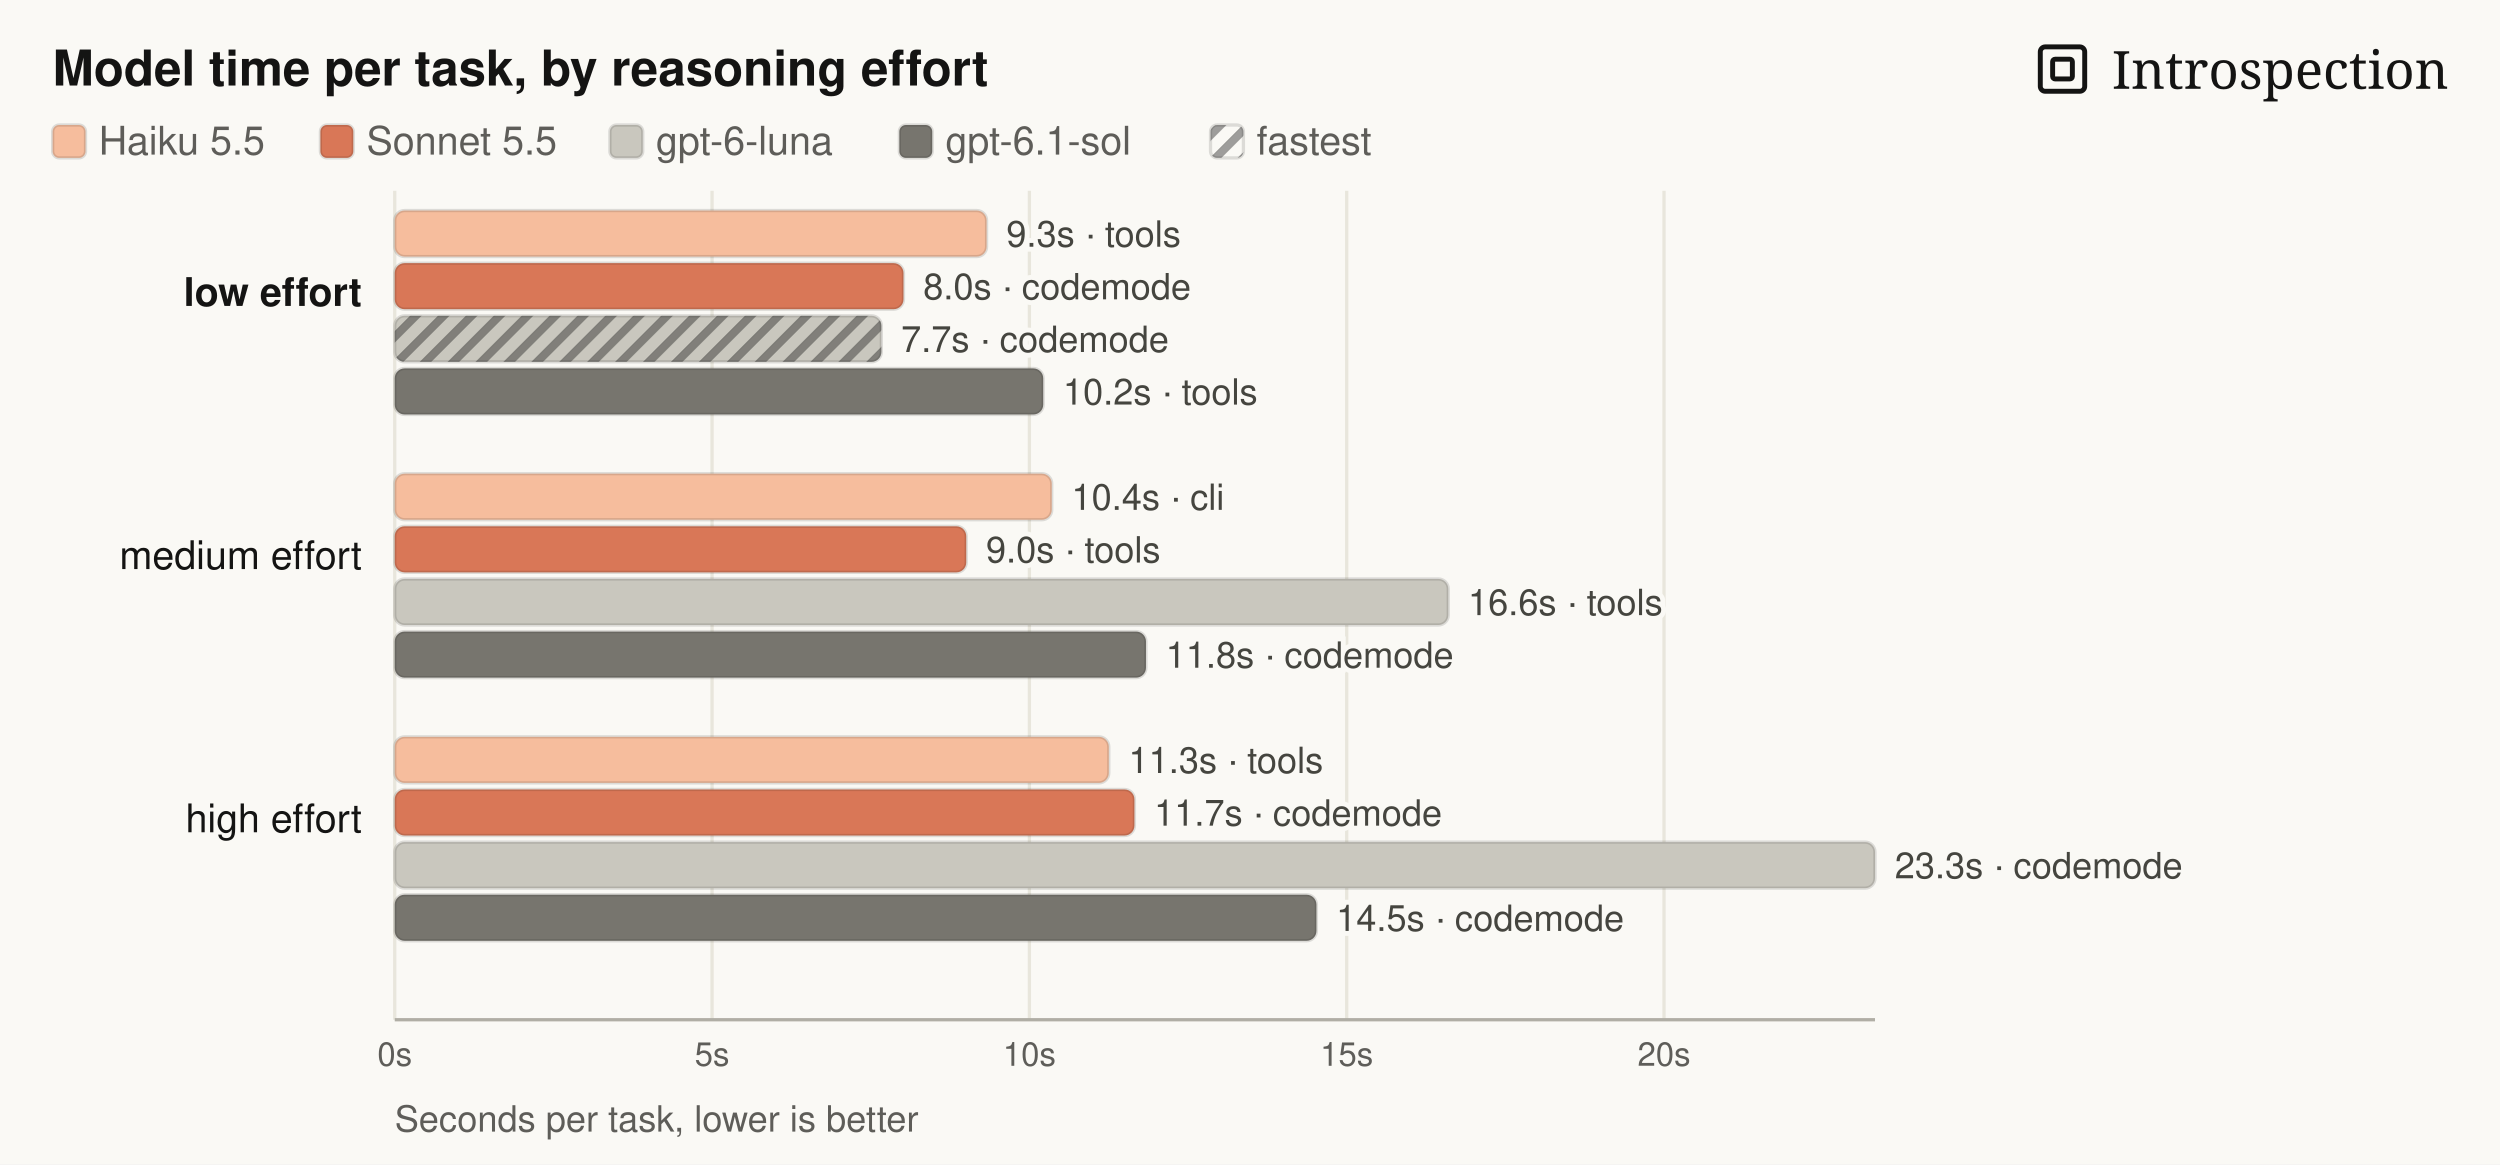
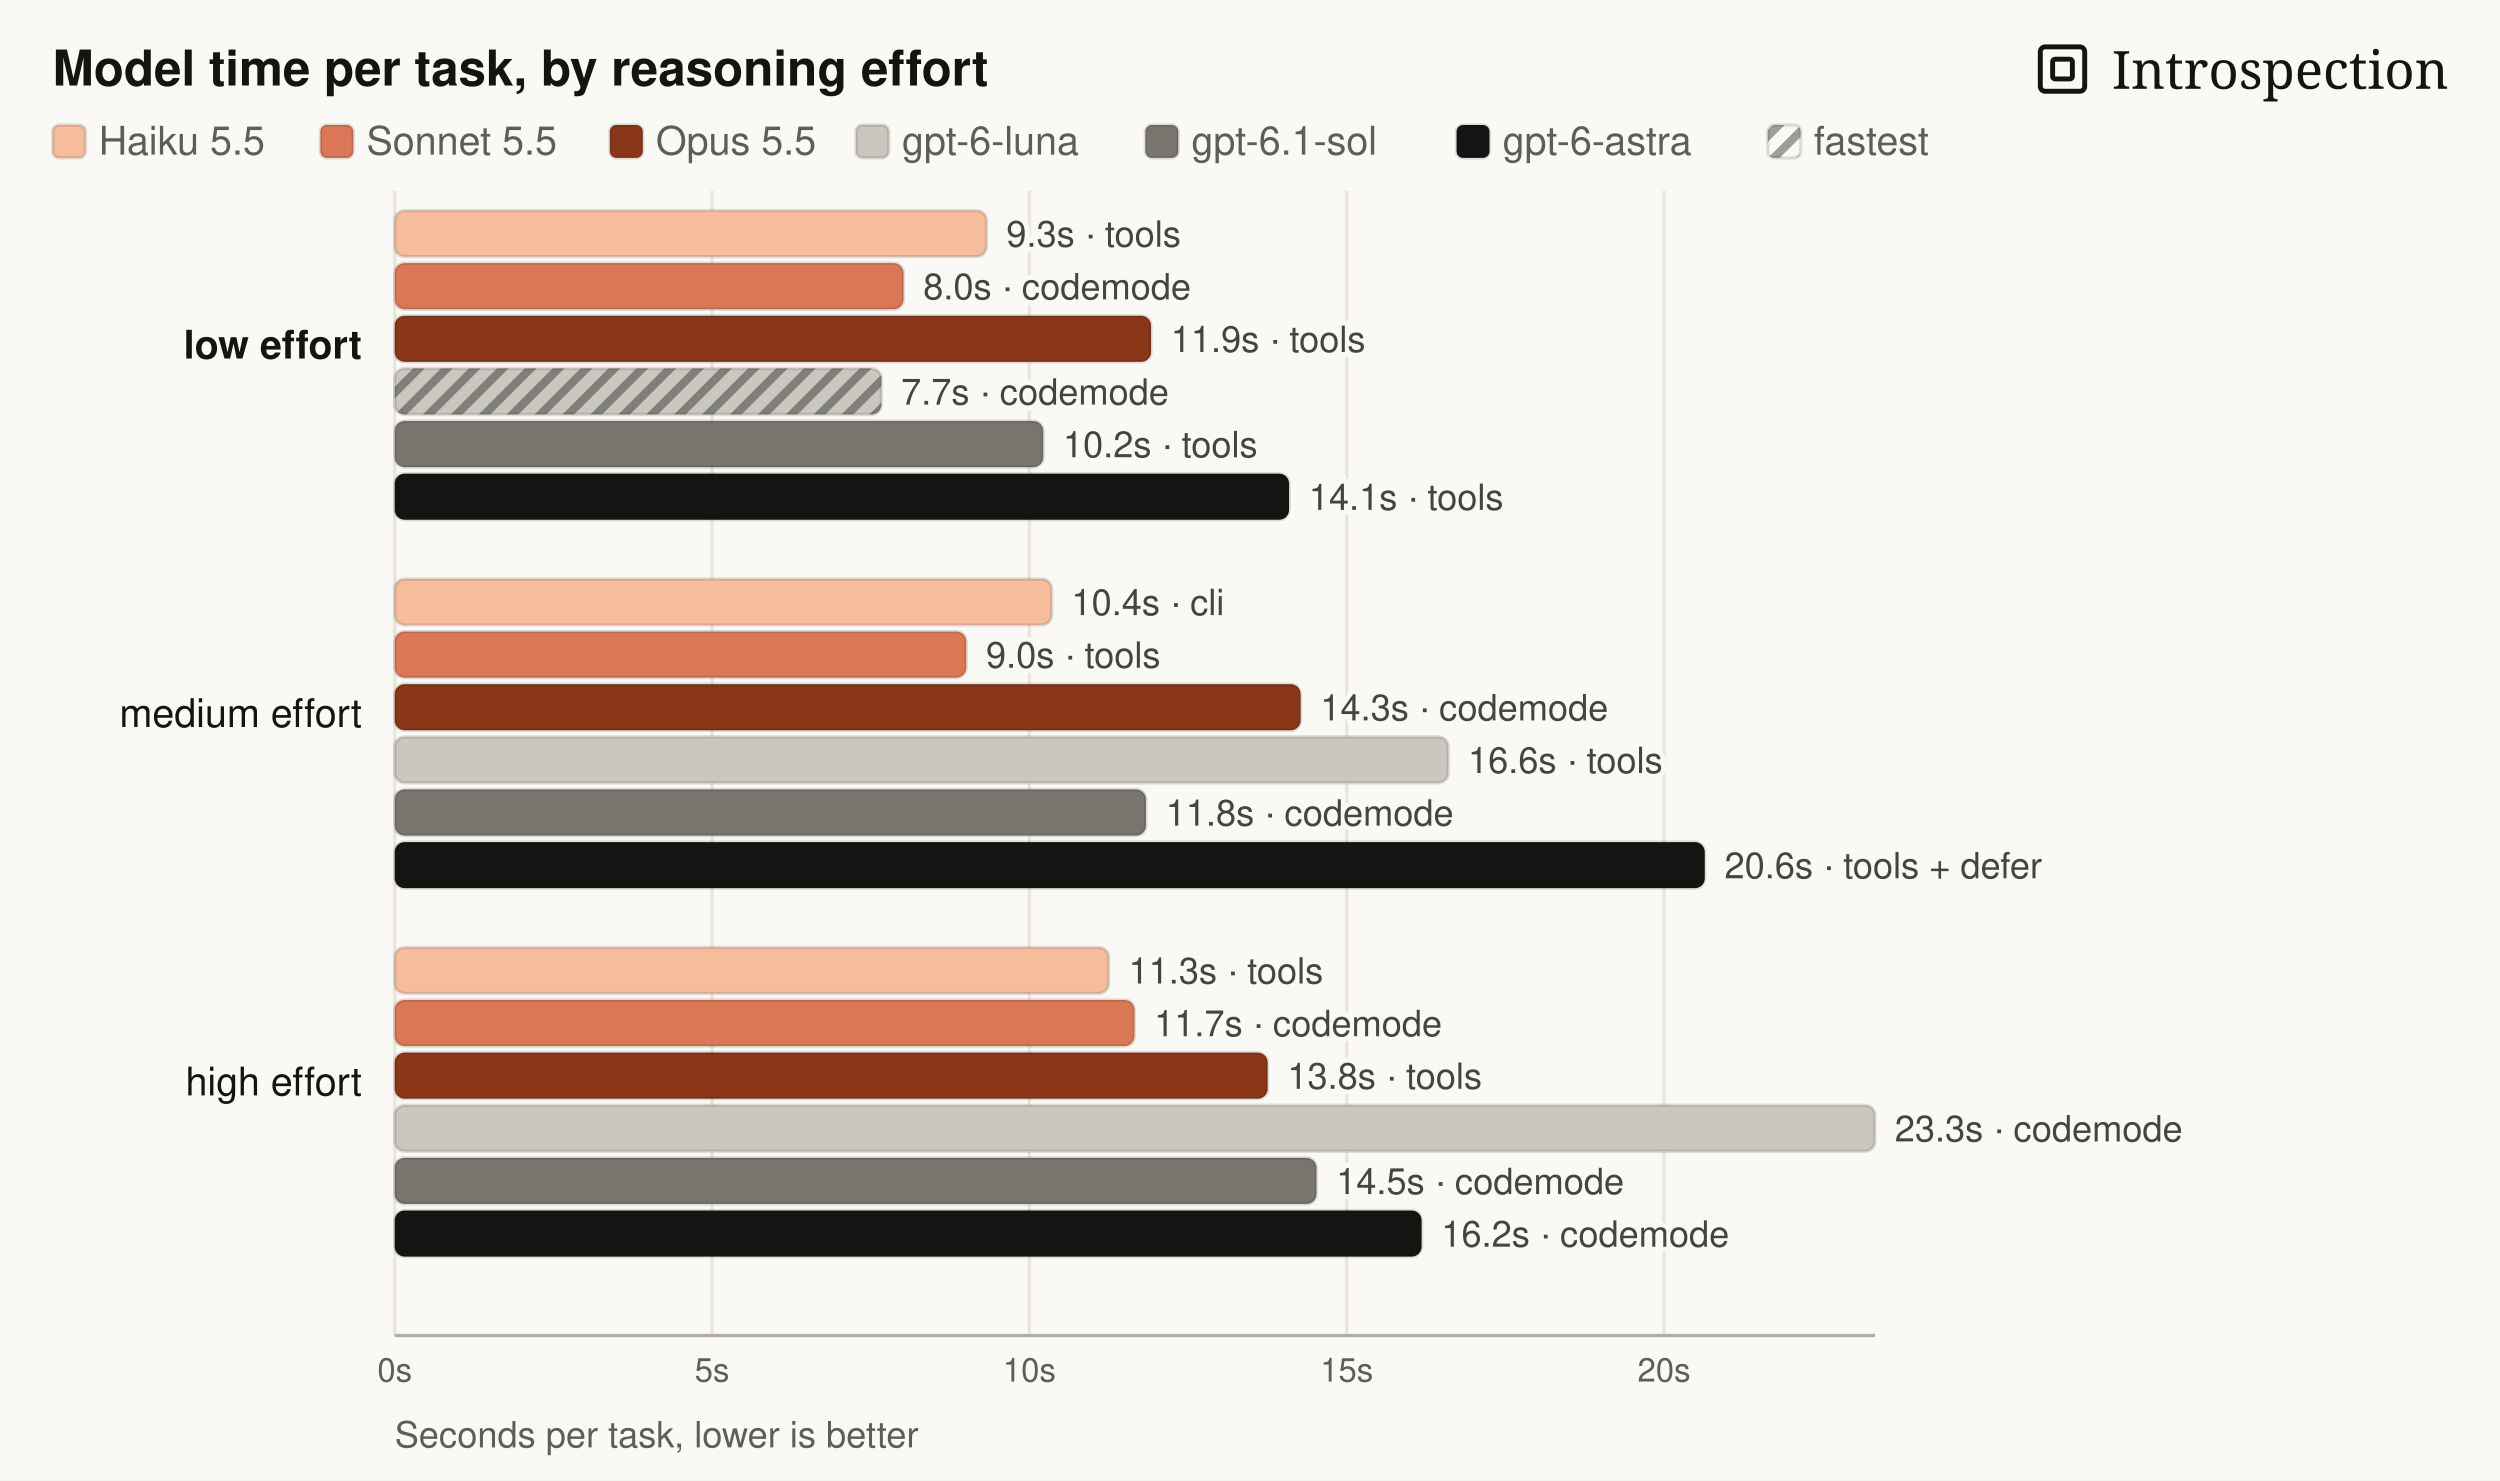
- <svg xmlns="http://www.w3.org/2000/svg" width="760" height="354" viewBox="0 0 760 354" font-family="-apple-system, Segoe UI, Helvetica, Arial, sans-serif">
+ <svg xmlns="http://www.w3.org/2000/svg" width="760" height="450" viewBox="0 0 760 450" font-family="-apple-system, Segoe UI, Helvetica, Arial, sans-serif">
  <defs>
    <pattern id="win-light" patternUnits="userSpaceOnUse" width="6" height="6" patternTransform="rotate(45)">
      <rect width="2.5" height="6" fill="#141413" opacity="0.4" />
    </pattern>
    <pattern id="win-dark" patternUnits="userSpaceOnUse" width="6" height="6" patternTransform="rotate(45)">
      <rect width="2.5" height="6" fill="#ffffff" opacity="0.6" />
    </pattern>
  </defs>
-   <rect width="760" height="354" fill="#faf9f5" />
+   <rect width="760" height="450" fill="#faf9f5" />
  <text x="16" y="26" font-size="15" font-weight="600" fill="#141413">Model time per task, by reasoning effort</text>
  <g transform="translate(618 12) scale(0.75)" fill="none" stroke="#141413" stroke-width="2" stroke-linecap="round" stroke-linejoin="round">
    <rect x="3" y="3" width="18" height="18" rx="2" />
    <rect x="8" y="8" width="8" height="8" rx="1" />
  </g>
  <text x="642" y="27" font-size="16" font-family="Georgia, serif" fill="#141413">Introspection</text>
  <rect x="16" y="38" width="10" height="10" rx="2" fill="#f6bd9d" stroke="#0000001f" />
  <text x="30" y="47" font-size="12" fill="#5e5d59">Haiku 5.5</text>
  <rect x="97.4" y="38" width="10" height="10" rx="2" fill="#d97757" stroke="#0000001f" />
  <text x="111.4" y="47" font-size="12" fill="#5e5d59">Sonnet 5.5</text>
-   <rect x="185.4" y="38" width="10" height="10" rx="2" fill="#c9c7be" stroke="#0000001f" />
-   <text x="199.4" y="47" font-size="12" fill="#5e5d59">gpt-6-luna</text>
-   <rect x="273.4" y="38" width="10" height="10" rx="2" fill="#77756e" stroke="#0000001f" />
-   <text x="287.4" y="47" font-size="12" fill="#5e5d59">gpt-6.1-sol</text>
-   <rect x="368" y="38" width="10" height="10" rx="2" fill="url(#win-light)" stroke="#0000001f" />
-   <text x="382" y="47" font-size="12" fill="#5e5d59">fastest</text>
-   <line x1="120" y1="58" x2="120" y2="310" stroke="#e8e6dc" />
-   <text x="120" y="324" font-size="10" text-anchor="middle" fill="#5e5d59">0s</text>
-   <line x1="216.466" y1="58" x2="216.466" y2="310" stroke="#e8e6dc" />
-   <text x="216.466" y="324" font-size="10" text-anchor="middle" fill="#5e5d59">5s</text>
-   <line x1="312.932" y1="58" x2="312.932" y2="310" stroke="#e8e6dc" />
-   <text x="312.932" y="324" font-size="10" text-anchor="middle" fill="#5e5d59">10s</text>
-   <line x1="409.397" y1="58" x2="409.397" y2="310" stroke="#e8e6dc" />
-   <text x="409.397" y="324" font-size="10" text-anchor="middle" fill="#5e5d59">15s</text>
-   <line x1="505.863" y1="58" x2="505.863" y2="310" stroke="#e8e6dc" />
-   <text x="505.863" y="324" font-size="10" text-anchor="middle" fill="#5e5d59">20s</text>
-   <line x1="120" y1="310" x2="570" y2="310" stroke="#b0aea5" />
-   <text x="110" y="93" font-size="12" text-anchor="end" fill="#141413" font-weight="600">low effort</text>
+   <rect x="185.4" y="38" width="10" height="10" rx="2" fill="#8a3618" stroke="#0000001f" />
+   <text x="199.4" y="47" font-size="12" fill="#5e5d59">Opus 5.5</text>
+   <rect x="260.2" y="38" width="10" height="10" rx="2" fill="#c9c7be" stroke="#0000001f" />
+   <text x="274.2" y="47" font-size="12" fill="#5e5d59">gpt-6-luna</text>
+   <rect x="348.2" y="38" width="10" height="10" rx="2" fill="#77756e" stroke="#0000001f" />
+   <text x="362.2" y="47" font-size="12" fill="#5e5d59">gpt-6.1-sol</text>
+   <rect x="442.8" y="38" width="10" height="10" rx="2" fill="#141413" stroke="#0000001f" />
+   <text x="456.8" y="47" font-size="12" fill="#5e5d59">gpt-6-astra</text>
+   <rect x="537.4" y="38" width="10" height="10" rx="2" fill="url(#win-light)" stroke="#0000001f" />
+   <text x="551.4" y="47" font-size="12" fill="#5e5d59">fastest</text>
+   <line x1="120" y1="58" x2="120" y2="406" stroke="#e8e6dc" />
+   <text x="120" y="420" font-size="10" text-anchor="middle" fill="#5e5d59">0s</text>
+   <line x1="216.466" y1="58" x2="216.466" y2="406" stroke="#e8e6dc" />
+   <text x="216.466" y="420" font-size="10" text-anchor="middle" fill="#5e5d59">5s</text>
+   <line x1="312.932" y1="58" x2="312.932" y2="406" stroke="#e8e6dc" />
+   <text x="312.932" y="420" font-size="10" text-anchor="middle" fill="#5e5d59">10s</text>
+   <line x1="409.397" y1="58" x2="409.397" y2="406" stroke="#e8e6dc" />
+   <text x="409.397" y="420" font-size="10" text-anchor="middle" fill="#5e5d59">15s</text>
+   <line x1="505.863" y1="58" x2="505.863" y2="406" stroke="#e8e6dc" />
+   <text x="505.863" y="420" font-size="10" text-anchor="middle" fill="#5e5d59">20s</text>
+   <line x1="120" y1="406" x2="570" y2="406" stroke="#b0aea5" />
+   <text x="110" y="109" font-size="12" text-anchor="end" fill="#141413" font-weight="600">low effort</text>
  <rect x="120" y="64" width="179.924" height="14" rx="3" fill="#f6bd9d" stroke="#0000001f" />
  <text x="305.924" y="75" font-size="11" stroke="#faf9f5" stroke-width="3" paint-order="stroke" fill="#45453f">9.3s · tools</text>
  <rect x="120" y="80" width="154.66" height="14" rx="3" fill="#d97757" stroke="#0000001f" />
  <text x="280.66" y="91" font-size="11" stroke="#faf9f5" stroke-width="3" paint-order="stroke" fill="#45453f">8.0s · codemode</text>
-   <rect x="120" y="96" width="147.936" height="14" rx="3" fill="#c9c7be" stroke="#0000001f" />
-   <rect x="120" y="96" width="147.936" height="14" rx="3" fill="url(#win-light)" />
-   <text x="273.936" y="107" font-size="11" stroke="#faf9f5" stroke-width="3" paint-order="stroke" fill="#45453f">7.7s · codemode</text>
-   <rect x="120" y="112" width="197.137" height="14" rx="3" fill="#77756e" stroke="#0000001f" />
-   <text x="323.137" y="123" font-size="11" stroke="#faf9f5" stroke-width="3" paint-order="stroke" fill="#45453f">10.2s · tools</text>
-   <text x="110" y="173" font-size="12" text-anchor="end" fill="#141413" font-weight="400">medium effort</text>
-   <rect x="120" y="144" width="199.729" height="14" rx="3" fill="#f6bd9d" stroke="#0000001f" />
-   <text x="325.729" y="155" font-size="11" stroke="#faf9f5" stroke-width="3" paint-order="stroke" fill="#45453f">10.4s · cli</text>
-   <rect x="120" y="160" width="173.735" height="14" rx="3" fill="#d97757" stroke="#0000001f" />
-   <text x="299.735" y="171" font-size="11" stroke="#faf9f5" stroke-width="3" paint-order="stroke" fill="#45453f">9.0s · tools</text>
-   <rect x="120" y="176" width="320.279" height="14" rx="3" fill="#c9c7be" stroke="#0000001f" />
-   <text x="446.279" y="187" font-size="11" stroke="#faf9f5" stroke-width="3" paint-order="stroke" fill="#45453f">16.6s · tools</text>
-   <rect x="120" y="192" width="228.373" height="14" rx="3" fill="#77756e" stroke="#0000001f" />
-   <text x="354.373" y="203" font-size="11" stroke="#faf9f5" stroke-width="3" paint-order="stroke" fill="#45453f">11.8s · codemode</text>
-   <text x="110" y="253" font-size="12" text-anchor="end" fill="#141413" font-weight="400">high effort</text>
-   <rect x="120" y="224" width="217.074" height="14" rx="3" fill="#f6bd9d" stroke="#0000001f" />
-   <text x="343.074" y="235" font-size="11" stroke="#faf9f5" stroke-width="3" paint-order="stroke" fill="#45453f">11.3s · tools</text>
-   <rect x="120" y="240" width="224.862" height="14" rx="3" fill="#d97757" stroke="#0000001f" />
-   <text x="350.862" y="251" font-size="11" stroke="#faf9f5" stroke-width="3" paint-order="stroke" fill="#45453f">11.7s · codemode</text>
-   <rect x="120" y="256" width="450" height="14" rx="3" fill="#c9c7be" stroke="#0000001f" />
-   <text x="576" y="267" font-size="11" stroke="#faf9f5" stroke-width="3" paint-order="stroke" fill="#45453f">23.3s · codemode</text>
-   <rect x="120" y="272" width="280.195" height="14" rx="3" fill="#77756e" stroke="#0000001f" />
-   <text x="406.195" y="283" font-size="11" stroke="#faf9f5" stroke-width="3" paint-order="stroke" fill="#45453f">14.5s · codemode</text>
-   <text x="120" y="344" font-size="11" fill="#5e5d59">Seconds per task, lower is better</text>
+   <rect x="120" y="96" width="229.917" height="14" rx="3" fill="#8a3618" stroke="#0000001f" />
+   <text x="355.917" y="107" font-size="11" stroke="#faf9f5" stroke-width="3" paint-order="stroke" fill="#45453f">11.9s · tools</text>
+   <rect x="120" y="112" width="147.936" height="14" rx="3" fill="#c9c7be" stroke="#0000001f" />
+   <rect x="120" y="112" width="147.936" height="14" rx="3" fill="url(#win-light)" pointer-events="none" />
+   <text x="273.936" y="123" font-size="11" stroke="#faf9f5" stroke-width="3" paint-order="stroke" fill="#45453f">7.7s · codemode</text>
+   <rect x="120" y="128" width="197.137" height="14" rx="3" fill="#77756e" stroke="#0000001f" />
+   <text x="323.137" y="139" font-size="11" stroke="#faf9f5" stroke-width="3" paint-order="stroke" fill="#45453f">10.2s · tools</text>
+   <rect x="120" y="144" width="271.879" height="14" rx="3" fill="#141413" stroke="#0000001f" />
+   <text x="397.879" y="155" font-size="11" stroke="#faf9f5" stroke-width="3" paint-order="stroke" fill="#45453f">14.1s · tools</text>
+   <text x="110" y="221" font-size="12" text-anchor="end" fill="#141413" font-weight="400">medium effort</text>
+   <rect x="120" y="176" width="199.729" height="14" rx="3" fill="#f6bd9d" stroke="#0000001f" />
+   <text x="325.729" y="187" font-size="11" stroke="#faf9f5" stroke-width="3" paint-order="stroke" fill="#45453f">10.4s · cli</text>
+   <rect x="120" y="192" width="173.735" height="14" rx="3" fill="#d97757" stroke="#0000001f" />
+   <text x="299.735" y="203" font-size="11" stroke="#faf9f5" stroke-width="3" paint-order="stroke" fill="#45453f">9.0s · tools</text>
+   <rect x="120" y="208" width="275.391" height="14" rx="3" fill="#8a3618" stroke="#0000001f" />
+   <text x="401.391" y="219" font-size="11" stroke="#faf9f5" stroke-width="3" paint-order="stroke" fill="#45453f">14.3s · codemode</text>
+   <rect x="120" y="224" width="320.279" height="14" rx="3" fill="#c9c7be" stroke="#0000001f" />
+   <text x="446.279" y="235" font-size="11" stroke="#faf9f5" stroke-width="3" paint-order="stroke" fill="#45453f">16.6s · tools</text>
+   <rect x="120" y="240" width="228.373" height="14" rx="3" fill="#77756e" stroke="#0000001f" />
+   <text x="354.373" y="251" font-size="11" stroke="#faf9f5" stroke-width="3" paint-order="stroke" fill="#45453f">11.8s · codemode</text>
+   <rect x="120" y="256" width="398.249" height="14" rx="3" fill="#141413" stroke="#0000001f" />
+   <text x="524.249" y="267" font-size="11" stroke="#faf9f5" stroke-width="3" paint-order="stroke" fill="#45453f">20.6s · tools + defer</text>
+   <text x="110" y="333" font-size="12" text-anchor="end" fill="#141413" font-weight="400">high effort</text>
+   <rect x="120" y="288" width="217.074" height="14" rx="3" fill="#f6bd9d" stroke="#0000001f" />
+   <text x="343.074" y="299" font-size="11" stroke="#faf9f5" stroke-width="3" paint-order="stroke" fill="#45453f">11.3s · tools</text>
+   <rect x="120" y="304" width="224.862" height="14" rx="3" fill="#d97757" stroke="#0000001f" />
+   <text x="350.862" y="315" font-size="11" stroke="#faf9f5" stroke-width="3" paint-order="stroke" fill="#45453f">11.7s · codemode</text>
+   <rect x="120" y="320" width="265.358" height="14" rx="3" fill="#8a3618" stroke="#0000001f" />
+   <text x="391.358" y="331" font-size="11" stroke="#faf9f5" stroke-width="3" paint-order="stroke" fill="#45453f">13.8s · tools</text>
+   <rect x="120" y="336" width="450" height="14" rx="3" fill="#c9c7be" stroke="#0000001f" />
+   <text x="576" y="347" font-size="11" stroke="#faf9f5" stroke-width="3" paint-order="stroke" fill="#45453f">23.3s · codemode</text>
+   <rect x="120" y="352" width="280.195" height="14" rx="3" fill="#77756e" stroke="#0000001f" />
+   <text x="406.195" y="363" font-size="11" stroke="#faf9f5" stroke-width="3" paint-order="stroke" fill="#45453f">14.5s · codemode</text>
+   <rect x="120" y="368" width="312.163" height="14" rx="3" fill="#141413" stroke="#0000001f" />
+   <text x="438.163" y="379" font-size="11" stroke="#faf9f5" stroke-width="3" paint-order="stroke" fill="#45453f">16.2s · codemode</text>
+   <text x="120" y="440" font-size="11" fill="#5e5d59">Seconds per task, lower is better</text>
</svg>
